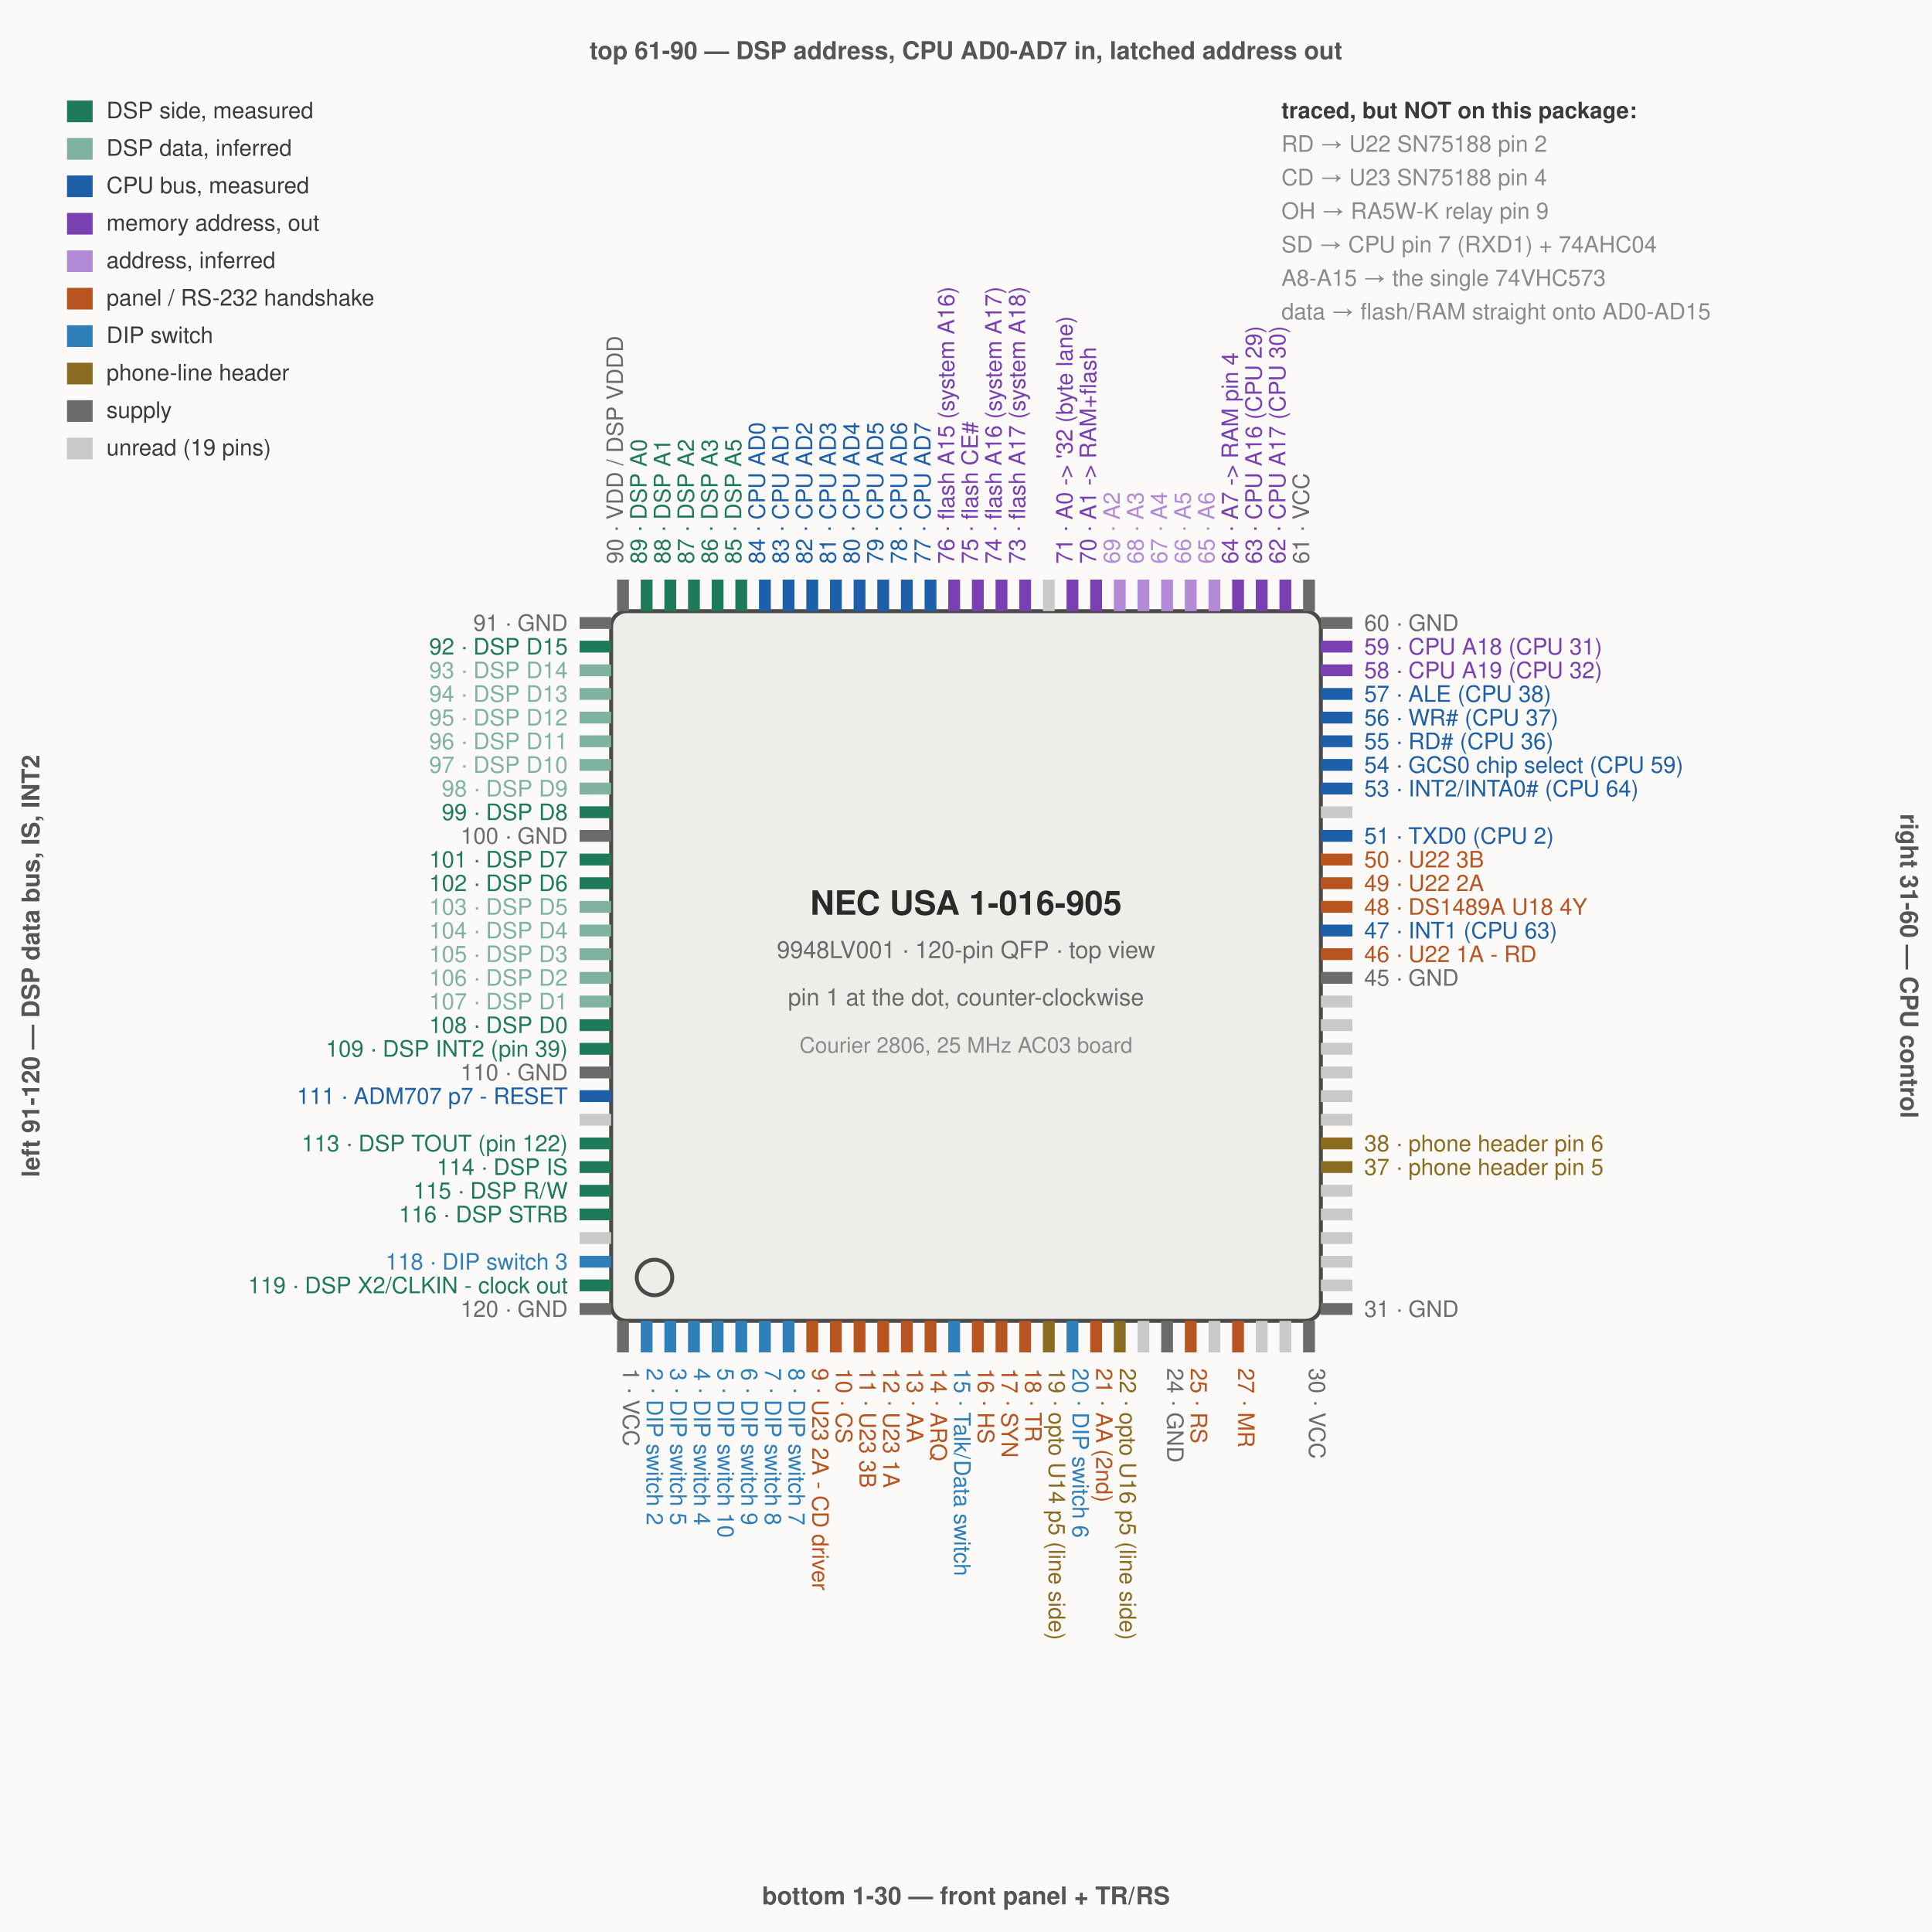
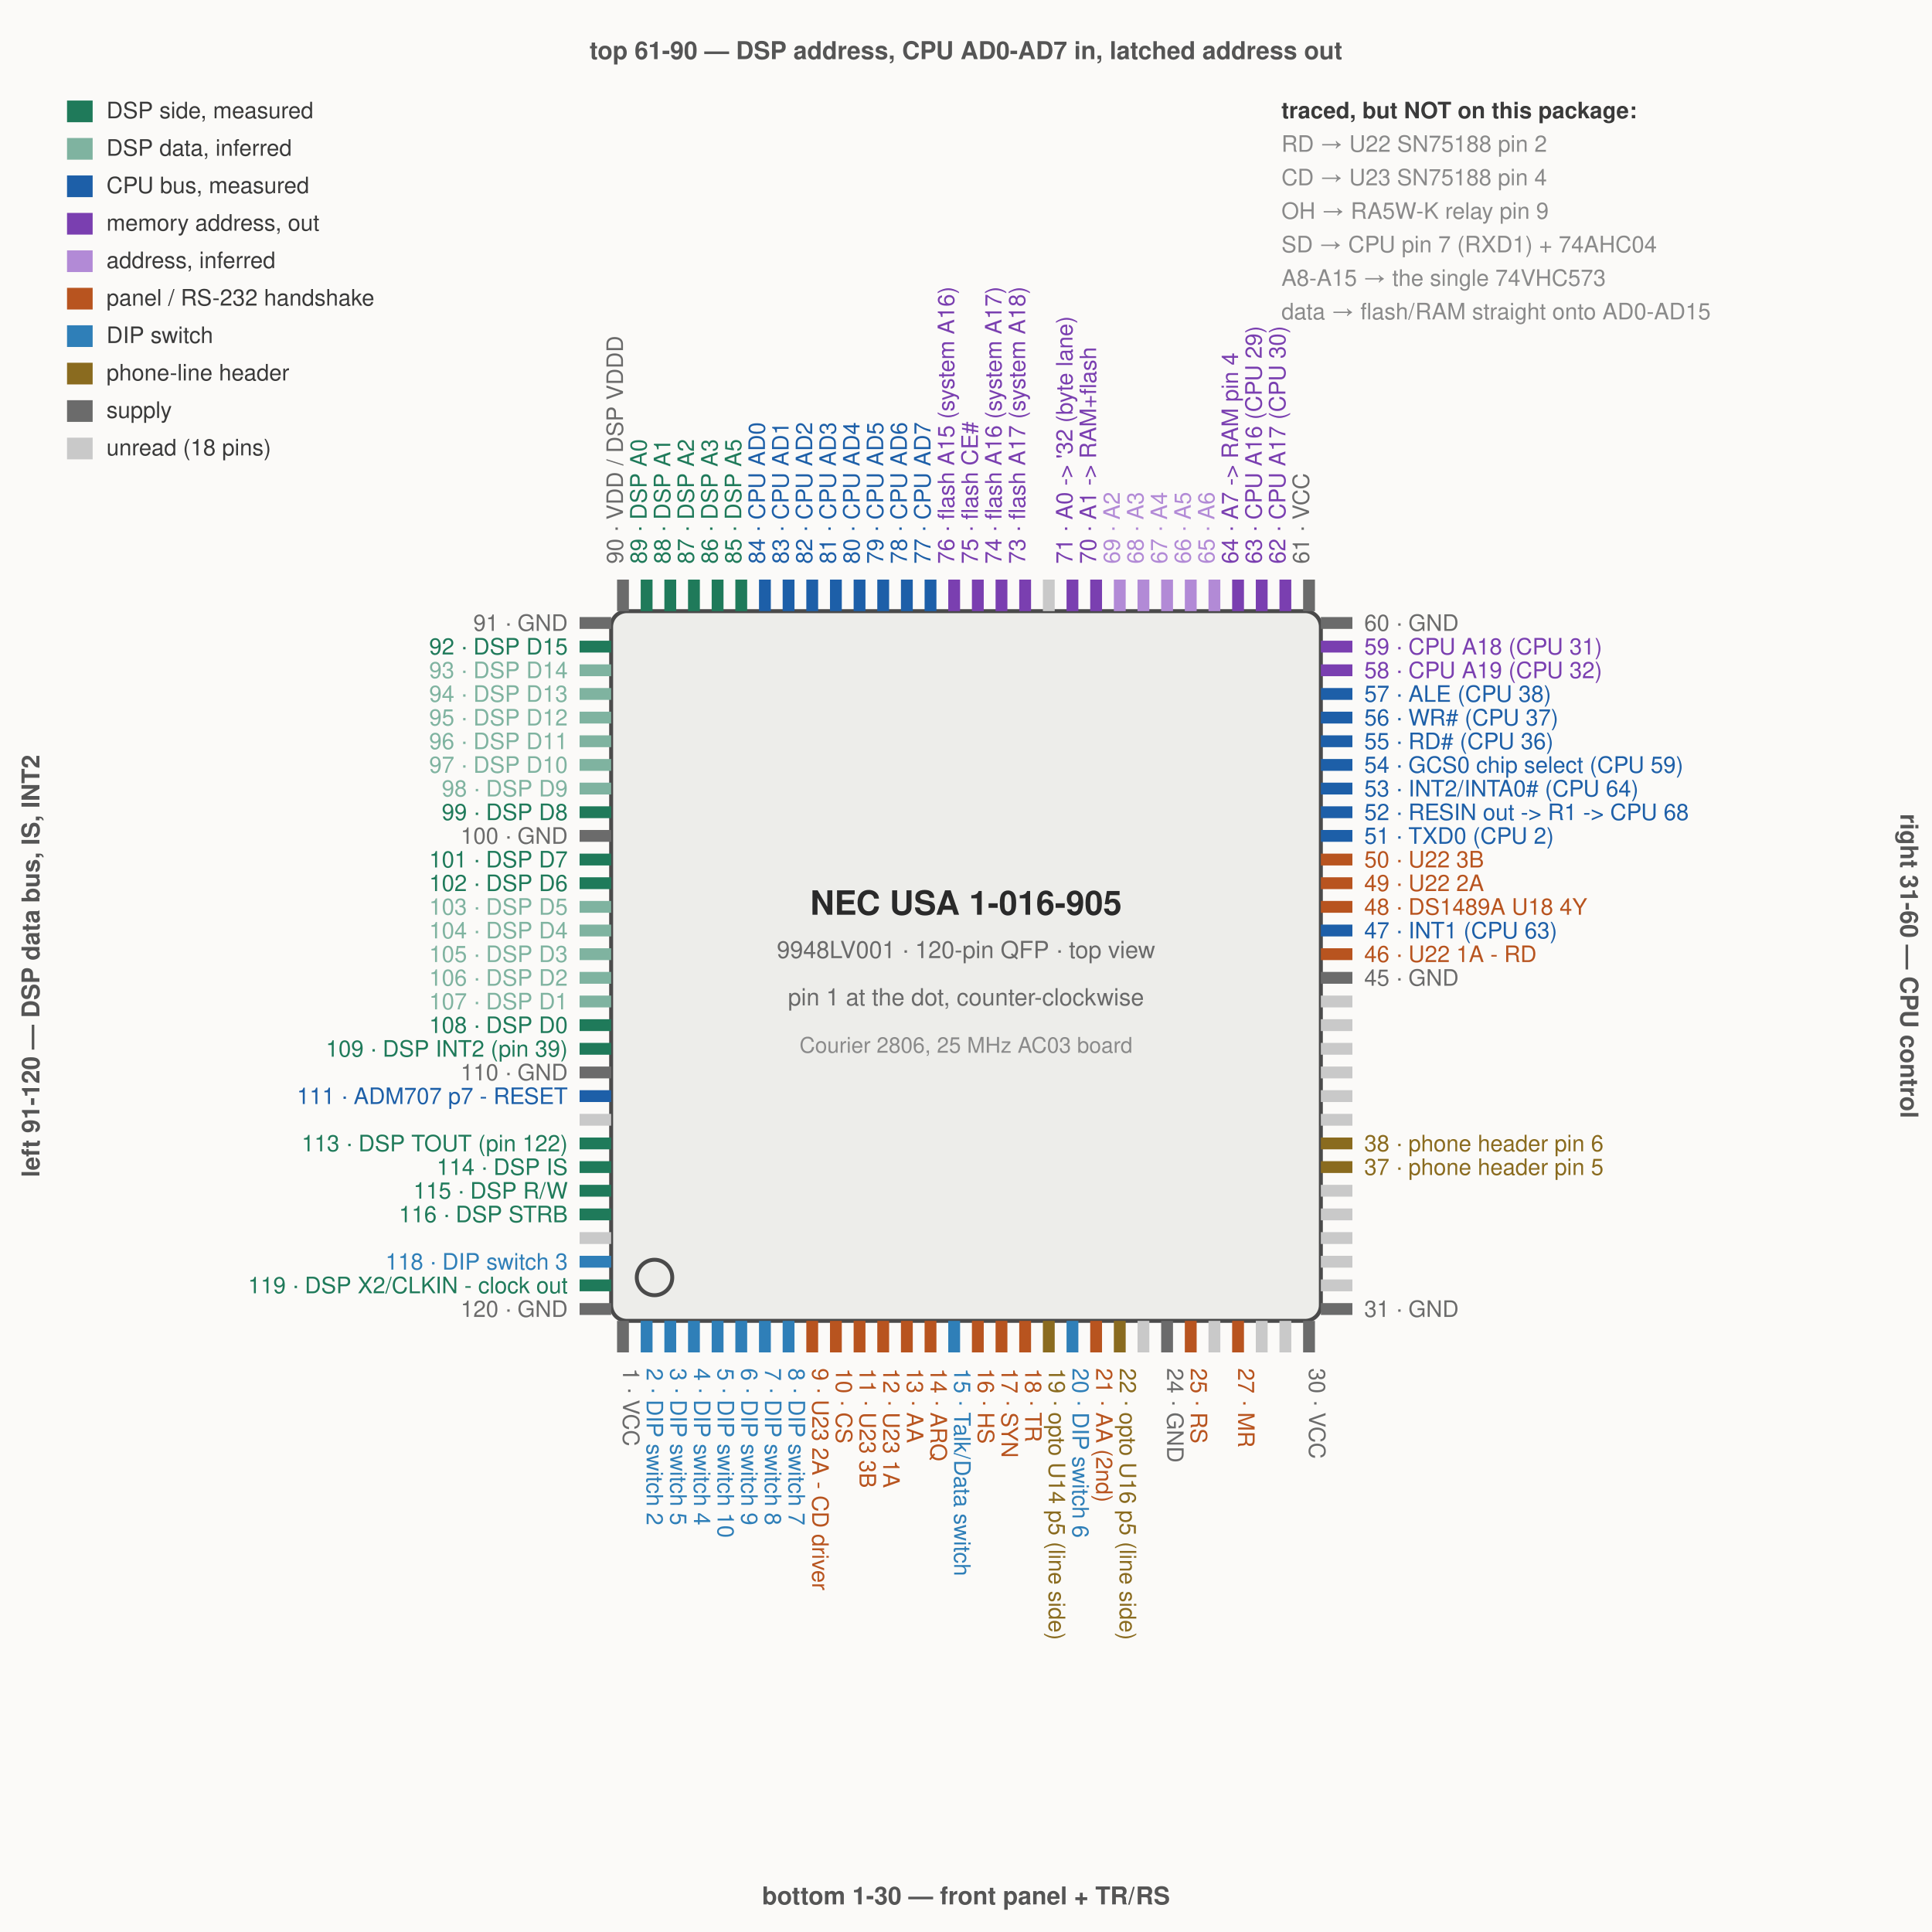
<svg xmlns="http://www.w3.org/2000/svg" viewBox="0 0 980 980" width="980" height="980" font-family="ui-sans-serif,Helvetica,Arial,sans-serif">
  <rect width="980" height="980" fill="#fbfaf8" />
  <rect x="310.0" y="310.0" width="360.0" height="360.0" rx="8" fill="#ededea" stroke="#4a4a4a" stroke-width="2" />
  <circle cx="332.0" cy="648.0" r="9" fill="none" stroke="#4a4a4a" stroke-width="2" />
  <text x="490.0" y="464.0" text-anchor="middle" font-size="17" font-weight="600" fill="#2a2a2a">NEC USA 1-016-905</text>
  <text x="490.0" y="486.0" text-anchor="middle" font-size="12" fill="#6a6a6a">9948LV001 · 120-pin QFP · top view</text>
  <text x="490.0" y="510.0" text-anchor="middle" font-size="12" fill="#6a6a6a">pin 1 at the dot, counter-clockwise</text>
  <text x="490.0" y="534.0" text-anchor="middle" font-size="11" fill="#8a8a8a">Courier 2806, 25 MHz AC03 board</text>
  <rect x="313.0" y="670.0" width="6.0" height="16.0" fill="#6b6b6b" />
  <text transform="translate(316.0,694.0) rotate(90)" font-size="11.5" fill="#6b6b6b">1 · VCC</text>
  <rect x="325.0" y="670.0" width="6.0" height="16.0" fill="#2f7fb8" />
  <text transform="translate(328.0,694.0) rotate(90)" font-size="11.5" fill="#2f7fb8">2 · DIP switch 2</text>
  <rect x="337.0" y="670.0" width="6.0" height="16.0" fill="#2f7fb8" />
  <text transform="translate(340.0,694.0) rotate(90)" font-size="11.5" fill="#2f7fb8">3 · DIP switch 5</text>
  <rect x="349.0" y="670.0" width="6.0" height="16.0" fill="#2f7fb8" />
  <text transform="translate(352.0,694.0) rotate(90)" font-size="11.5" fill="#2f7fb8">4 · DIP switch 4</text>
  <rect x="361.0" y="670.0" width="6.0" height="16.0" fill="#2f7fb8" />
  <text transform="translate(364.0,694.0) rotate(90)" font-size="11.5" fill="#2f7fb8">5 · DIP switch 10</text>
  <rect x="373.0" y="670.0" width="6.0" height="16.0" fill="#2f7fb8" />
  <text transform="translate(376.0,694.0) rotate(90)" font-size="11.5" fill="#2f7fb8">6 · DIP switch 9</text>
  <rect x="385.0" y="670.0" width="6.0" height="16.0" fill="#2f7fb8" />
  <text transform="translate(388.0,694.0) rotate(90)" font-size="11.5" fill="#2f7fb8">7 · DIP switch 8</text>
  <rect x="397.0" y="670.0" width="6.0" height="16.0" fill="#2f7fb8" />
  <text transform="translate(400.0,694.0) rotate(90)" font-size="11.5" fill="#2f7fb8">8 · DIP switch 7</text>
  <rect x="409.0" y="670.0" width="6.0" height="16.0" fill="#b8541f" />
  <text transform="translate(412.0,694.0) rotate(90)" font-size="11.5" fill="#b8541f">9 · U23 2A - CD driver</text>
  <rect x="421.0" y="670.0" width="6.0" height="16.0" fill="#b8541f" />
  <text transform="translate(424.0,694.0) rotate(90)" font-size="11.5" fill="#b8541f">10 · CS</text>
  <rect x="433.0" y="670.0" width="6.0" height="16.0" fill="#b8541f" />
  <text transform="translate(436.0,694.0) rotate(90)" font-size="11.5" fill="#b8541f">11 · U23 3B</text>
  <rect x="445.0" y="670.0" width="6.0" height="16.0" fill="#b8541f" />
  <text transform="translate(448.0,694.0) rotate(90)" font-size="11.5" fill="#b8541f">12 · U23 1A</text>
  <rect x="457.0" y="670.0" width="6.0" height="16.0" fill="#b8541f" />
  <text transform="translate(460.0,694.0) rotate(90)" font-size="11.5" fill="#b8541f">13 · AA</text>
  <rect x="469.0" y="670.0" width="6.0" height="16.0" fill="#b8541f" />
  <text transform="translate(472.0,694.0) rotate(90)" font-size="11.5" fill="#b8541f">14 · ARQ</text>
  <rect x="481.0" y="670.0" width="6.0" height="16.0" fill="#2f7fb8" />
  <text transform="translate(484.0,694.0) rotate(90)" font-size="11.5" fill="#2f7fb8">15 · Talk/Data switch</text>
  <rect x="493.0" y="670.0" width="6.0" height="16.0" fill="#b8541f" />
  <text transform="translate(496.0,694.0) rotate(90)" font-size="11.5" fill="#b8541f">16 · HS</text>
  <rect x="505.0" y="670.0" width="6.0" height="16.0" fill="#b8541f" />
  <text transform="translate(508.0,694.0) rotate(90)" font-size="11.5" fill="#b8541f">17 · SYN</text>
  <rect x="517.0" y="670.0" width="6.0" height="16.0" fill="#b8541f" />
  <text transform="translate(520.0,694.0) rotate(90)" font-size="11.5" fill="#b8541f">18 · TR</text>
  <rect x="529.0" y="670.0" width="6.0" height="16.0" fill="#8a6b1f" />
  <text transform="translate(532.0,694.0) rotate(90)" font-size="11.5" fill="#8a6b1f">19 · opto U14 p5 (line side)</text>
  <rect x="541.0" y="670.0" width="6.0" height="16.0" fill="#2f7fb8" />
  <text transform="translate(544.0,694.0) rotate(90)" font-size="11.5" fill="#2f7fb8">20 · DIP switch 6</text>
  <rect x="553.0" y="670.0" width="6.0" height="16.0" fill="#b8541f" />
  <text transform="translate(556.0,694.0) rotate(90)" font-size="11.5" fill="#b8541f">21 · AA (2nd)</text>
  <rect x="565.0" y="670.0" width="6.0" height="16.0" fill="#8a6b1f" />
  <text transform="translate(568.0,694.0) rotate(90)" font-size="11.5" fill="#8a6b1f">22 · opto U16 p5 (line side)</text>
  <rect x="577.0" y="670.0" width="6.0" height="16.0" fill="#c9c9c9" />
  <rect x="589.0" y="670.0" width="6.0" height="16.0" fill="#6b6b6b" />
  <text transform="translate(592.0,694.0) rotate(90)" font-size="11.5" fill="#6b6b6b">24 · GND</text>
  <rect x="601.0" y="670.0" width="6.0" height="16.0" fill="#b8541f" />
  <text transform="translate(604.0,694.0) rotate(90)" font-size="11.5" fill="#b8541f">25 · RS</text>
  <rect x="613.0" y="670.0" width="6.0" height="16.0" fill="#c9c9c9" />
  <rect x="625.0" y="670.0" width="6.0" height="16.0" fill="#b8541f" />
  <text transform="translate(628.0,694.0) rotate(90)" font-size="11.5" fill="#b8541f">27 · MR</text>
  <rect x="637.0" y="670.0" width="6.0" height="16.0" fill="#c9c9c9" />
  <rect x="649.0" y="670.0" width="6.0" height="16.0" fill="#c9c9c9" />
  <rect x="661.0" y="670.0" width="6.0" height="16.0" fill="#6b6b6b" />
  <text transform="translate(664.0,694.0) rotate(90)" font-size="11.5" fill="#6b6b6b">30 · VCC</text>
  <rect x="670.0" y="661.0" width="16.0" height="6.0" fill="#6b6b6b" />
  <text x="692.0" y="668.0" font-size="11.5" fill="#6b6b6b">31 · GND</text>
  <rect x="670.0" y="649.0" width="16.0" height="6.0" fill="#c9c9c9" />
  <rect x="670.0" y="637.0" width="16.0" height="6.0" fill="#c9c9c9" />
  <rect x="670.0" y="625.0" width="16.0" height="6.0" fill="#c9c9c9" />
  <rect x="670.0" y="613.0" width="16.0" height="6.0" fill="#c9c9c9" />
  <rect x="670.0" y="601.0" width="16.0" height="6.0" fill="#c9c9c9" />
  <rect x="670.0" y="589.0" width="16.0" height="6.0" fill="#8a6b1f" />
  <text x="692.0" y="596.0" font-size="11.5" fill="#8a6b1f">37 · phone header pin 5</text>
  <rect x="670.0" y="577.0" width="16.0" height="6.0" fill="#8a6b1f" />
  <text x="692.0" y="584.0" font-size="11.5" fill="#8a6b1f">38 · phone header pin 6</text>
  <rect x="670.0" y="565.0" width="16.0" height="6.0" fill="#c9c9c9" />
  <rect x="670.0" y="553.0" width="16.0" height="6.0" fill="#c9c9c9" />
  <rect x="670.0" y="541.0" width="16.0" height="6.0" fill="#c9c9c9" />
  <rect x="670.0" y="529.0" width="16.0" height="6.0" fill="#c9c9c9" />
  <rect x="670.0" y="517.0" width="16.0" height="6.0" fill="#c9c9c9" />
  <rect x="670.0" y="505.0" width="16.0" height="6.0" fill="#c9c9c9" />
  <rect x="670.0" y="493.0" width="16.0" height="6.0" fill="#6b6b6b" />
  <text x="692.0" y="500.0" font-size="11.5" fill="#6b6b6b">45 · GND</text>
  <rect x="670.0" y="481.0" width="16.0" height="6.0" fill="#b8541f" />
  <text x="692.0" y="488.0" font-size="11.5" fill="#b8541f">46 · U22 1A - RD</text>
  <rect x="670.0" y="469.0" width="16.0" height="6.0" fill="#1d5fa8" />
  <text x="692.0" y="476.0" font-size="11.5" fill="#1d5fa8">47 · INT1 (CPU 63)</text>
  <rect x="670.0" y="457.0" width="16.0" height="6.0" fill="#b8541f" />
  <text x="692.0" y="464.0" font-size="11.5" fill="#b8541f">48 · DS1489A U18 4Y</text>
  <rect x="670.0" y="445.0" width="16.0" height="6.0" fill="#b8541f" />
  <text x="692.0" y="452.0" font-size="11.5" fill="#b8541f">49 · U22 2A</text>
  <rect x="670.0" y="433.0" width="16.0" height="6.0" fill="#b8541f" />
  <text x="692.0" y="440.0" font-size="11.5" fill="#b8541f">50 · U22 3B</text>
  <rect x="670.0" y="421.0" width="16.0" height="6.0" fill="#1d5fa8" />
  <text x="692.0" y="428.0" font-size="11.5" fill="#1d5fa8">51 · TXD0 (CPU 2)</text>
-   <rect x="670.0" y="409.0" width="16.0" height="6.0" fill="#c9c9c9" />
+   <rect x="670.0" y="409.0" width="16.0" height="6.0" fill="#1d5fa8" />
+   <text x="692.0" y="416.0" font-size="11.5" fill="#1d5fa8">52 · RESIN out -&gt; R1 -&gt; CPU 68</text>
  <rect x="670.0" y="397.0" width="16.0" height="6.0" fill="#1d5fa8" />
  <text x="692.0" y="404.0" font-size="11.5" fill="#1d5fa8">53 · INT2/INTA0# (CPU 64)</text>
  <rect x="670.0" y="385.0" width="16.0" height="6.0" fill="#1d5fa8" />
  <text x="692.0" y="392.0" font-size="11.5" fill="#1d5fa8">54 · GCS0 chip select (CPU 59)</text>
  <rect x="670.0" y="373.0" width="16.0" height="6.0" fill="#1d5fa8" />
  <text x="692.0" y="380.0" font-size="11.5" fill="#1d5fa8">55 · RD#  (CPU 36)</text>
  <rect x="670.0" y="361.0" width="16.0" height="6.0" fill="#1d5fa8" />
  <text x="692.0" y="368.0" font-size="11.5" fill="#1d5fa8">56 · WR#  (CPU 37)</text>
  <rect x="670.0" y="349.0" width="16.0" height="6.0" fill="#1d5fa8" />
  <text x="692.0" y="356.0" font-size="11.5" fill="#1d5fa8">57 · ALE  (CPU 38)</text>
  <rect x="670.0" y="337.0" width="16.0" height="6.0" fill="#7a3fb0" />
  <text x="692.0" y="344.0" font-size="11.5" fill="#7a3fb0">58 · CPU A19 (CPU 32)</text>
  <rect x="670.0" y="325.0" width="16.0" height="6.0" fill="#7a3fb0" />
  <text x="692.0" y="332.0" font-size="11.5" fill="#7a3fb0">59 · CPU A18 (CPU 31)</text>
  <rect x="670.0" y="313.0" width="16.0" height="6.0" fill="#6b6b6b" />
  <text x="692.0" y="320.0" font-size="11.5" fill="#6b6b6b">60 · GND</text>
  <rect x="661.0" y="294.0" width="6.0" height="16.0" fill="#6b6b6b" />
  <text transform="translate(664.0,286.0) rotate(-90)" font-size="11.5" fill="#6b6b6b">61 · VCC</text>
  <rect x="649.0" y="294.0" width="6.0" height="16.0" fill="#7a3fb0" />
  <text transform="translate(652.0,286.0) rotate(-90)" font-size="11.5" fill="#7a3fb0">62 · CPU A17 (CPU 30)</text>
  <rect x="637.0" y="294.0" width="6.0" height="16.0" fill="#7a3fb0" />
  <text transform="translate(640.0,286.0) rotate(-90)" font-size="11.5" fill="#7a3fb0">63 · CPU A16 (CPU 29)</text>
  <rect x="625.0" y="294.0" width="6.0" height="16.0" fill="#7a3fb0" />
  <text transform="translate(628.0,286.0) rotate(-90)" font-size="11.5" fill="#7a3fb0">64 · A7 -&gt; RAM pin 4</text>
  <rect x="613.0" y="294.0" width="6.0" height="16.0" fill="#b28ad6" />
  <text transform="translate(616.0,286.0) rotate(-90)" font-size="11.5" fill="#b28ad6">65 · A6</text>
  <rect x="601.0" y="294.0" width="6.0" height="16.0" fill="#b28ad6" />
  <text transform="translate(604.0,286.0) rotate(-90)" font-size="11.5" fill="#b28ad6">66 · A5</text>
  <rect x="589.0" y="294.0" width="6.0" height="16.0" fill="#b28ad6" />
  <text transform="translate(592.0,286.0) rotate(-90)" font-size="11.5" fill="#b28ad6">67 · A4</text>
  <rect x="577.0" y="294.0" width="6.0" height="16.0" fill="#b28ad6" />
  <text transform="translate(580.0,286.0) rotate(-90)" font-size="11.5" fill="#b28ad6">68 · A3</text>
  <rect x="565.0" y="294.0" width="6.0" height="16.0" fill="#b28ad6" />
  <text transform="translate(568.0,286.0) rotate(-90)" font-size="11.5" fill="#b28ad6">69 · A2</text>
  <rect x="553.0" y="294.0" width="6.0" height="16.0" fill="#7a3fb0" />
  <text transform="translate(556.0,286.0) rotate(-90)" font-size="11.5" fill="#7a3fb0">70 · A1 -&gt; RAM+flash</text>
  <rect x="541.0" y="294.0" width="6.0" height="16.0" fill="#7a3fb0" />
  <text transform="translate(544.0,286.0) rotate(-90)" font-size="11.5" fill="#7a3fb0">71 · A0 -&gt; '32 (byte lane)</text>
  <rect x="529.0" y="294.0" width="6.0" height="16.0" fill="#c9c9c9" />
  <rect x="517.0" y="294.0" width="6.0" height="16.0" fill="#7a3fb0" />
  <text transform="translate(520.0,286.0) rotate(-90)" font-size="11.5" fill="#7a3fb0">73 · flash A17 (system A18)</text>
  <rect x="505.0" y="294.0" width="6.0" height="16.0" fill="#7a3fb0" />
  <text transform="translate(508.0,286.0) rotate(-90)" font-size="11.5" fill="#7a3fb0">74 · flash A16 (system A17)</text>
  <rect x="493.0" y="294.0" width="6.0" height="16.0" fill="#7a3fb0" />
  <text transform="translate(496.0,286.0) rotate(-90)" font-size="11.5" fill="#7a3fb0">75 · flash CE#</text>
  <rect x="481.0" y="294.0" width="6.0" height="16.0" fill="#7a3fb0" />
  <text transform="translate(484.0,286.0) rotate(-90)" font-size="11.5" fill="#7a3fb0">76 · flash A15 (system A16)</text>
  <rect x="469.0" y="294.0" width="6.0" height="16.0" fill="#1d5fa8" />
  <text transform="translate(472.0,286.0) rotate(-90)" font-size="11.5" fill="#1d5fa8">77 · CPU AD7</text>
  <rect x="457.0" y="294.0" width="6.0" height="16.0" fill="#1d5fa8" />
  <text transform="translate(460.0,286.0) rotate(-90)" font-size="11.5" fill="#1d5fa8">78 · CPU AD6</text>
  <rect x="445.0" y="294.0" width="6.0" height="16.0" fill="#1d5fa8" />
  <text transform="translate(448.0,286.0) rotate(-90)" font-size="11.5" fill="#1d5fa8">79 · CPU AD5</text>
  <rect x="433.0" y="294.0" width="6.0" height="16.0" fill="#1d5fa8" />
  <text transform="translate(436.0,286.0) rotate(-90)" font-size="11.5" fill="#1d5fa8">80 · CPU AD4</text>
  <rect x="421.0" y="294.0" width="6.0" height="16.0" fill="#1d5fa8" />
  <text transform="translate(424.0,286.0) rotate(-90)" font-size="11.5" fill="#1d5fa8">81 · CPU AD3</text>
  <rect x="409.0" y="294.0" width="6.0" height="16.0" fill="#1d5fa8" />
  <text transform="translate(412.0,286.0) rotate(-90)" font-size="11.5" fill="#1d5fa8">82 · CPU AD2</text>
  <rect x="397.0" y="294.0" width="6.0" height="16.0" fill="#1d5fa8" />
  <text transform="translate(400.0,286.0) rotate(-90)" font-size="11.5" fill="#1d5fa8">83 · CPU AD1</text>
  <rect x="385.0" y="294.0" width="6.0" height="16.0" fill="#1d5fa8" />
  <text transform="translate(388.0,286.0) rotate(-90)" font-size="11.5" fill="#1d5fa8">84 · CPU AD0</text>
  <rect x="373.0" y="294.0" width="6.0" height="16.0" fill="#1f7a5a" />
  <text transform="translate(376.0,286.0) rotate(-90)" font-size="11.5" fill="#1f7a5a">85 · DSP A5</text>
  <rect x="361.0" y="294.0" width="6.0" height="16.0" fill="#1f7a5a" />
  <text transform="translate(364.0,286.0) rotate(-90)" font-size="11.5" fill="#1f7a5a">86 · DSP A3</text>
  <rect x="349.0" y="294.0" width="6.0" height="16.0" fill="#1f7a5a" />
  <text transform="translate(352.0,286.0) rotate(-90)" font-size="11.5" fill="#1f7a5a">87 · DSP A2</text>
  <rect x="337.0" y="294.0" width="6.0" height="16.0" fill="#1f7a5a" />
  <text transform="translate(340.0,286.0) rotate(-90)" font-size="11.5" fill="#1f7a5a">88 · DSP A1</text>
  <rect x="325.0" y="294.0" width="6.0" height="16.0" fill="#1f7a5a" />
  <text transform="translate(328.0,286.0) rotate(-90)" font-size="11.5" fill="#1f7a5a">89 · DSP A0</text>
  <rect x="313.0" y="294.0" width="6.0" height="16.0" fill="#6b6b6b" />
  <text transform="translate(316.0,286.0) rotate(-90)" font-size="11.5" fill="#6b6b6b">90 · VDD / DSP VDDD</text>
  <rect x="294.0" y="313.0" width="16.0" height="6.0" fill="#6b6b6b" />
  <text x="288.0" y="320.0" text-anchor="end" font-size="11.5" fill="#6b6b6b">91 · GND</text>
  <rect x="294.0" y="325.0" width="16.0" height="6.0" fill="#1f7a5a" />
  <text x="288.0" y="332.0" text-anchor="end" font-size="11.5" fill="#1f7a5a">92 · DSP D15</text>
  <rect x="294.0" y="337.0" width="16.0" height="6.0" fill="#7fb3a0" />
  <text x="288.0" y="344.0" text-anchor="end" font-size="11.5" fill="#7fb3a0">93 · DSP D14</text>
  <rect x="294.0" y="349.0" width="16.0" height="6.0" fill="#7fb3a0" />
  <text x="288.0" y="356.0" text-anchor="end" font-size="11.5" fill="#7fb3a0">94 · DSP D13</text>
  <rect x="294.0" y="361.0" width="16.0" height="6.0" fill="#7fb3a0" />
  <text x="288.0" y="368.0" text-anchor="end" font-size="11.5" fill="#7fb3a0">95 · DSP D12</text>
  <rect x="294.0" y="373.0" width="16.0" height="6.0" fill="#7fb3a0" />
  <text x="288.0" y="380.0" text-anchor="end" font-size="11.5" fill="#7fb3a0">96 · DSP D11</text>
  <rect x="294.0" y="385.0" width="16.0" height="6.0" fill="#7fb3a0" />
  <text x="288.0" y="392.0" text-anchor="end" font-size="11.5" fill="#7fb3a0">97 · DSP D10</text>
  <rect x="294.0" y="397.0" width="16.0" height="6.0" fill="#7fb3a0" />
  <text x="288.0" y="404.0" text-anchor="end" font-size="11.5" fill="#7fb3a0">98 · DSP D9</text>
  <rect x="294.0" y="409.0" width="16.0" height="6.0" fill="#1f7a5a" />
  <text x="288.0" y="416.0" text-anchor="end" font-size="11.5" fill="#1f7a5a">99 · DSP D8</text>
  <rect x="294.0" y="421.0" width="16.0" height="6.0" fill="#6b6b6b" />
  <text x="288.0" y="428.0" text-anchor="end" font-size="11.5" fill="#6b6b6b">100 · GND</text>
  <rect x="294.0" y="433.0" width="16.0" height="6.0" fill="#1f7a5a" />
  <text x="288.0" y="440.0" text-anchor="end" font-size="11.5" fill="#1f7a5a">101 · DSP D7</text>
  <rect x="294.0" y="445.0" width="16.0" height="6.0" fill="#1f7a5a" />
  <text x="288.0" y="452.0" text-anchor="end" font-size="11.5" fill="#1f7a5a">102 · DSP D6</text>
  <rect x="294.0" y="457.0" width="16.0" height="6.0" fill="#7fb3a0" />
  <text x="288.0" y="464.0" text-anchor="end" font-size="11.5" fill="#7fb3a0">103 · DSP D5</text>
  <rect x="294.0" y="469.0" width="16.0" height="6.0" fill="#7fb3a0" />
  <text x="288.0" y="476.0" text-anchor="end" font-size="11.5" fill="#7fb3a0">104 · DSP D4</text>
  <rect x="294.0" y="481.0" width="16.0" height="6.0" fill="#7fb3a0" />
  <text x="288.0" y="488.0" text-anchor="end" font-size="11.5" fill="#7fb3a0">105 · DSP D3</text>
  <rect x="294.0" y="493.0" width="16.0" height="6.0" fill="#7fb3a0" />
  <text x="288.0" y="500.0" text-anchor="end" font-size="11.5" fill="#7fb3a0">106 · DSP D2</text>
  <rect x="294.0" y="505.0" width="16.0" height="6.0" fill="#7fb3a0" />
  <text x="288.0" y="512.0" text-anchor="end" font-size="11.5" fill="#7fb3a0">107 · DSP D1</text>
  <rect x="294.0" y="517.0" width="16.0" height="6.0" fill="#1f7a5a" />
  <text x="288.0" y="524.0" text-anchor="end" font-size="11.5" fill="#1f7a5a">108 · DSP D0</text>
  <rect x="294.0" y="529.0" width="16.0" height="6.0" fill="#1f7a5a" />
  <text x="288.0" y="536.0" text-anchor="end" font-size="11.5" fill="#1f7a5a">109 · DSP INT2 (pin 39)</text>
  <rect x="294.0" y="541.0" width="16.0" height="6.0" fill="#6b6b6b" />
  <text x="288.0" y="548.0" text-anchor="end" font-size="11.5" fill="#6b6b6b">110 · GND</text>
  <rect x="294.0" y="553.0" width="16.0" height="6.0" fill="#1d5fa8" />
  <text x="288.0" y="560.0" text-anchor="end" font-size="11.5" fill="#1d5fa8">111 · ADM707 p7 - RESET</text>
  <rect x="294.0" y="565.0" width="16.0" height="6.0" fill="#c9c9c9" />
  <rect x="294.0" y="577.0" width="16.0" height="6.0" fill="#1f7a5a" />
  <text x="288.0" y="584.0" text-anchor="end" font-size="11.5" fill="#1f7a5a">113 · DSP TOUT (pin 122)</text>
  <rect x="294.0" y="589.0" width="16.0" height="6.0" fill="#1f7a5a" />
  <text x="288.0" y="596.0" text-anchor="end" font-size="11.5" fill="#1f7a5a">114 · DSP IS</text>
  <rect x="294.0" y="601.0" width="16.0" height="6.0" fill="#1f7a5a" />
  <text x="288.0" y="608.0" text-anchor="end" font-size="11.5" fill="#1f7a5a">115 · DSP R/W</text>
  <rect x="294.0" y="613.0" width="16.0" height="6.0" fill="#1f7a5a" />
  <text x="288.0" y="620.0" text-anchor="end" font-size="11.5" fill="#1f7a5a">116 · DSP STRB</text>
  <rect x="294.0" y="625.0" width="16.0" height="6.0" fill="#c9c9c9" />
  <rect x="294.0" y="637.0" width="16.0" height="6.0" fill="#2f7fb8" />
  <text x="288.0" y="644.0" text-anchor="end" font-size="11.5" fill="#2f7fb8">118 · DIP switch 3</text>
  <rect x="294.0" y="649.0" width="16.0" height="6.0" fill="#1f7a5a" />
  <text x="288.0" y="656.0" text-anchor="end" font-size="11.5" fill="#1f7a5a">119 · DSP X2/CLKIN - clock out</text>
  <rect x="294.0" y="661.0" width="16.0" height="6.0" fill="#6b6b6b" />
  <text x="288.0" y="668.0" text-anchor="end" font-size="11.5" fill="#6b6b6b">120 · GND</text>
  <text x="490.0" y="30" text-anchor="middle" font-size="12.5" font-weight="600" fill="#555">top 61-90 — DSP address, CPU AD0-AD7 in, latched address out</text>
  <text x="490.0" y="966" text-anchor="middle" font-size="12.5" font-weight="600" fill="#555">bottom 1-30 — front panel + TR/RS</text>
  <text transform="translate(20,490.0) rotate(-90)" text-anchor="middle" font-size="12.5" font-weight="600" fill="#555">left 91-120 — DSP data bus, IS, INT2</text>
  <text transform="translate(964,490.0) rotate(90)" text-anchor="middle" font-size="12.5" font-weight="600" fill="#555">right 31-60 — CPU control</text>
  <rect x="34" y="51" width="13" height="11" fill="#1f7a5a" />
  <text x="54" y="60" font-size="11.5" fill="#3a3a3a">DSP side, measured</text>
  <rect x="34" y="70" width="13" height="11" fill="#7fb3a0" />
  <text x="54" y="79" font-size="11.5" fill="#3a3a3a">DSP data, inferred</text>
  <rect x="34" y="89" width="13" height="11" fill="#1d5fa8" />
  <text x="54" y="98" font-size="11.5" fill="#3a3a3a">CPU bus, measured</text>
  <rect x="34" y="108" width="13" height="11" fill="#7a3fb0" />
  <text x="54" y="117" font-size="11.5" fill="#3a3a3a">memory address, out</text>
  <rect x="34" y="127" width="13" height="11" fill="#b28ad6" />
  <text x="54" y="136" font-size="11.5" fill="#3a3a3a">address, inferred</text>
  <rect x="34" y="146" width="13" height="11" fill="#b8541f" />
  <text x="54" y="155" font-size="11.5" fill="#3a3a3a">panel / RS-232 handshake</text>
  <rect x="34" y="165" width="13" height="11" fill="#2f7fb8" />
  <text x="54" y="174" font-size="11.5" fill="#3a3a3a">DIP switch</text>
  <rect x="34" y="184" width="13" height="11" fill="#8a6b1f" />
  <text x="54" y="193" font-size="11.5" fill="#3a3a3a">phone-line header</text>
  <rect x="34" y="203" width="13" height="11" fill="#6b6b6b" />
  <text x="54" y="212" font-size="11.5" fill="#3a3a3a">supply</text>
  <rect x="34" y="222" width="13" height="11" fill="#c9c9c9" />
-   <text x="54" y="231" font-size="11.5" fill="#3a3a3a">unread (19 pins)</text>
+   <text x="54" y="231" font-size="11.5" fill="#3a3a3a">unread (18 pins)</text>
  <text x="650" y="60" font-size="11.5" font-weight="600" fill="#3a3a3a">traced, but NOT on this package:</text>
  <text x="650" y="77" font-size="11.5" fill="#8a8a8a">RD → U22 SN75188 pin 2</text>
  <text x="650" y="94" font-size="11.5" fill="#8a8a8a">CD → U23 SN75188 pin 4</text>
  <text x="650" y="111" font-size="11.5" fill="#8a8a8a">OH → RA5W-K relay pin 9</text>
  <text x="650" y="128" font-size="11.5" fill="#8a8a8a">SD → CPU pin 7 (RXD1) + 74AHC04</text>
  <text x="650" y="145" font-size="11.5" fill="#8a8a8a">A8-A15 → the single 74VHC573</text>
  <text x="650" y="162" font-size="11.5" fill="#8a8a8a">data → flash/RAM straight onto AD0-AD15</text>
</svg>
